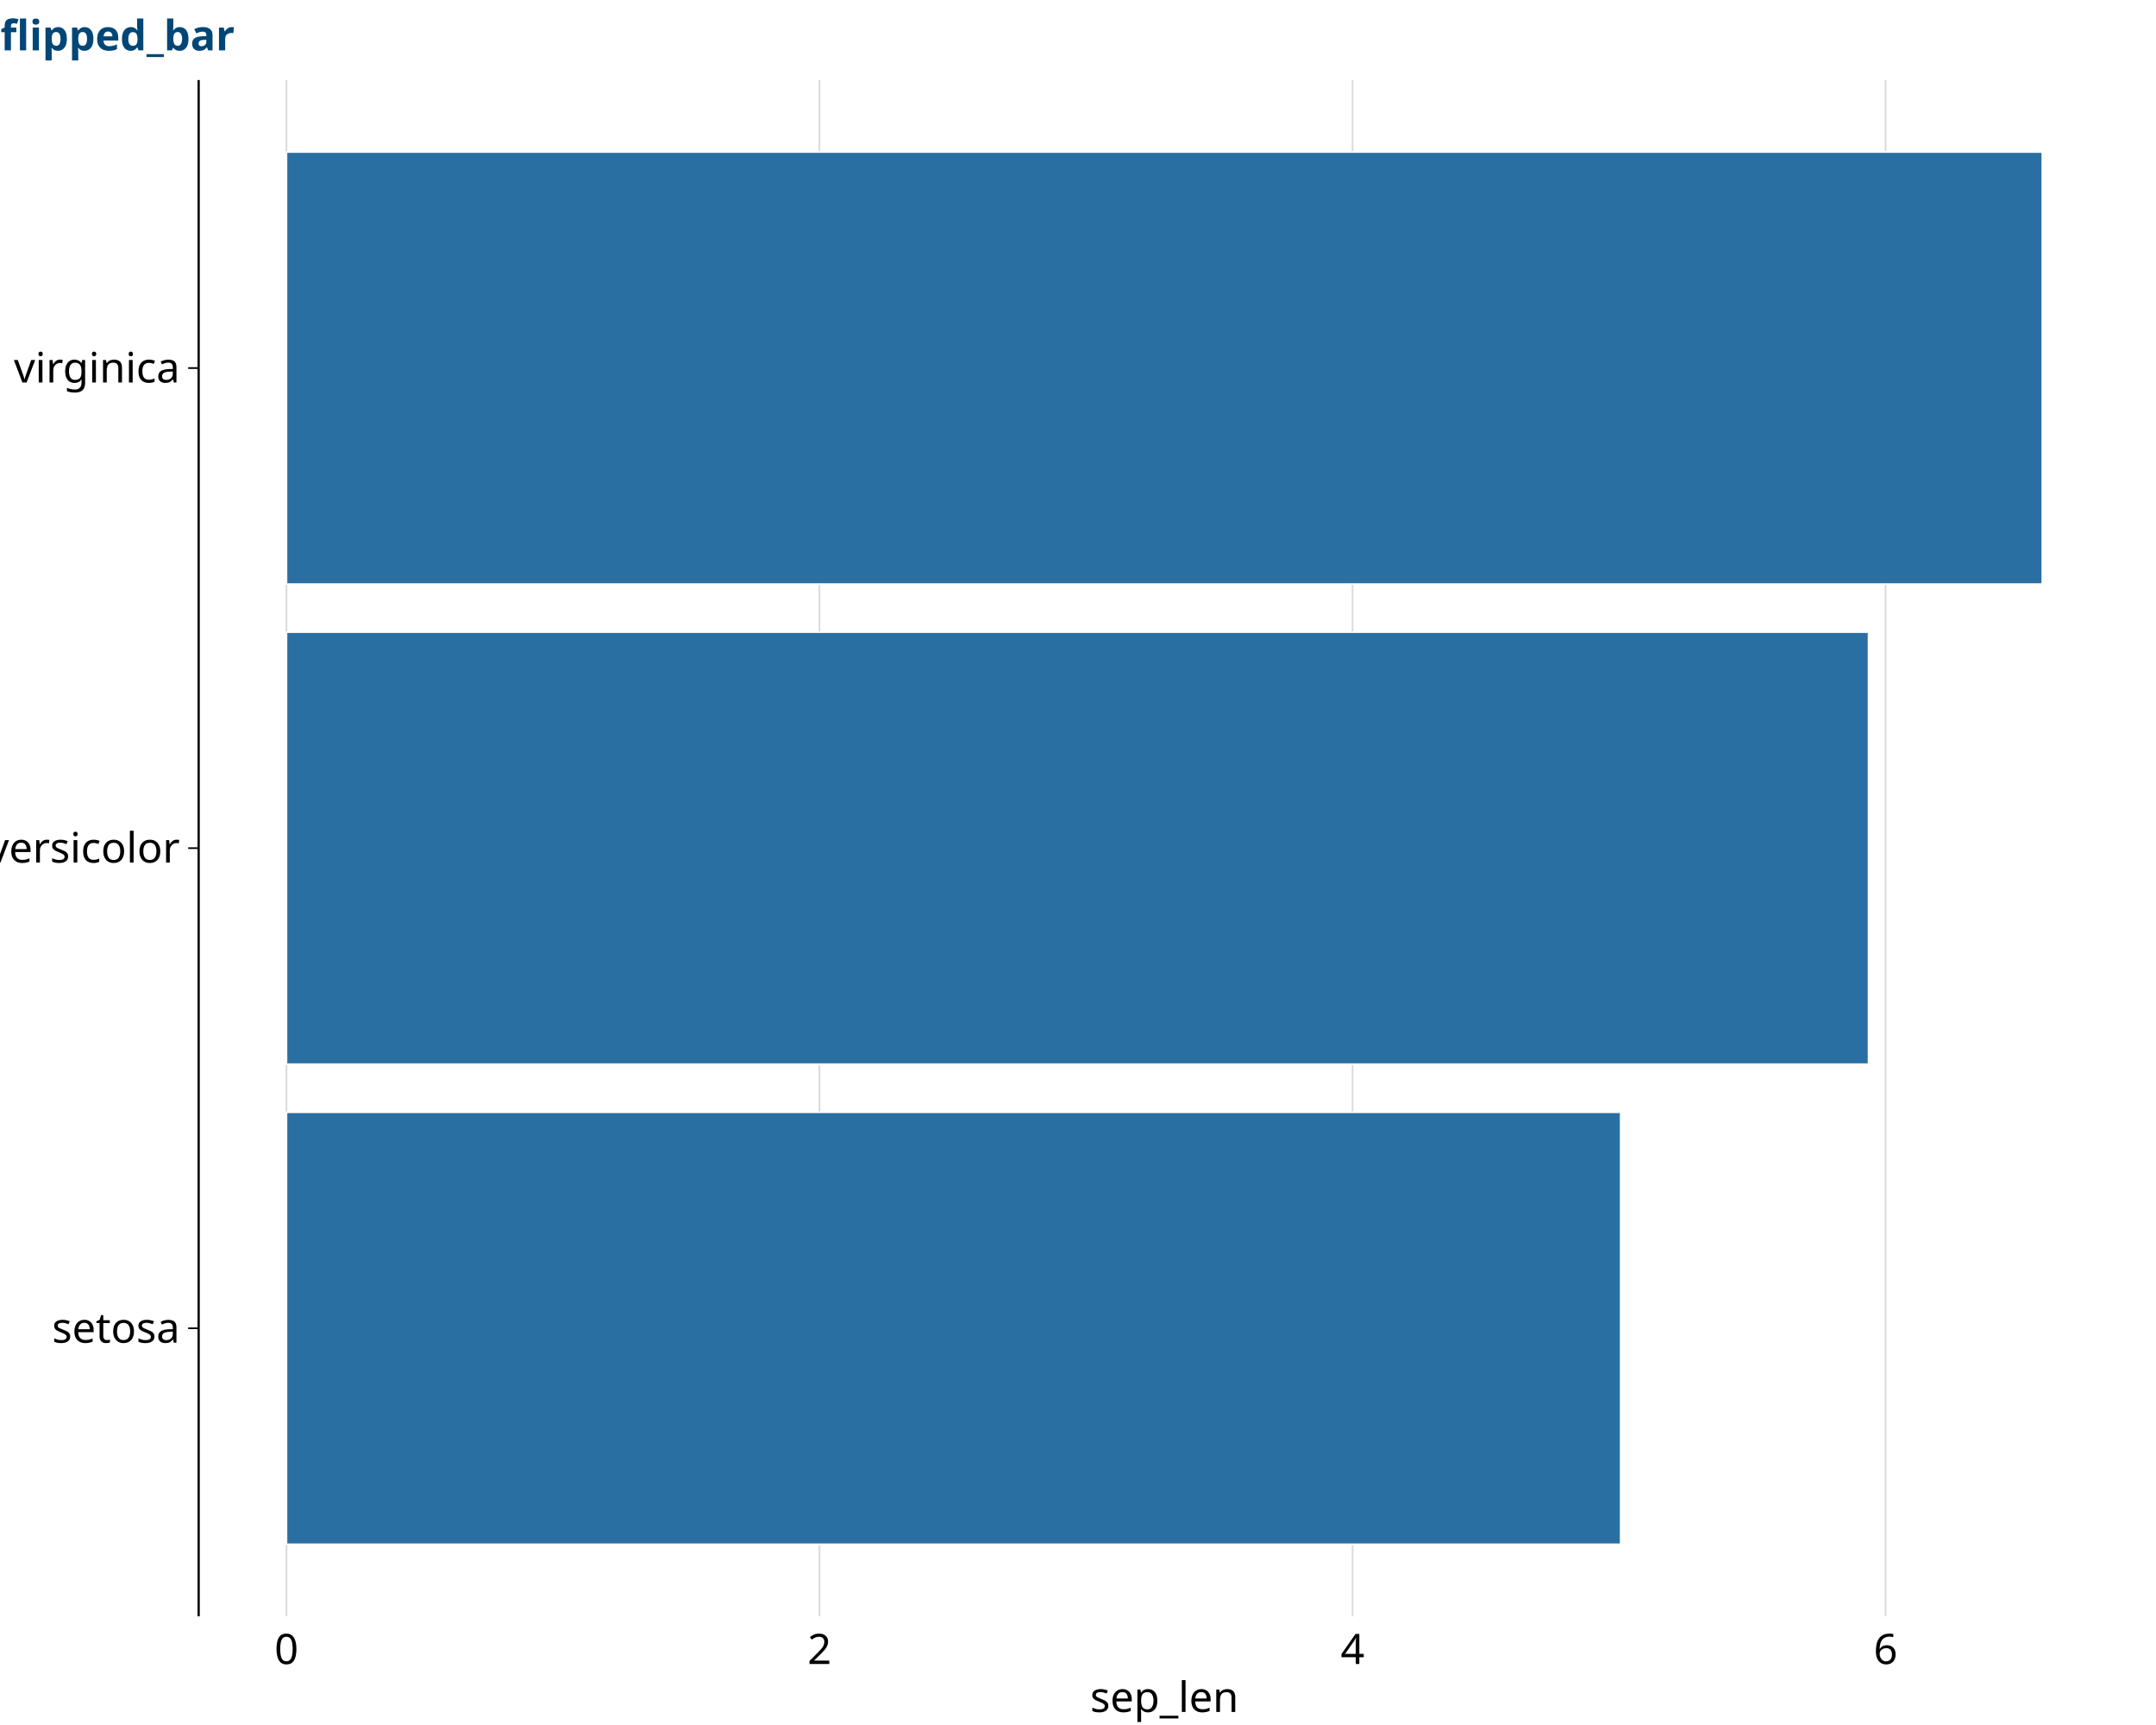
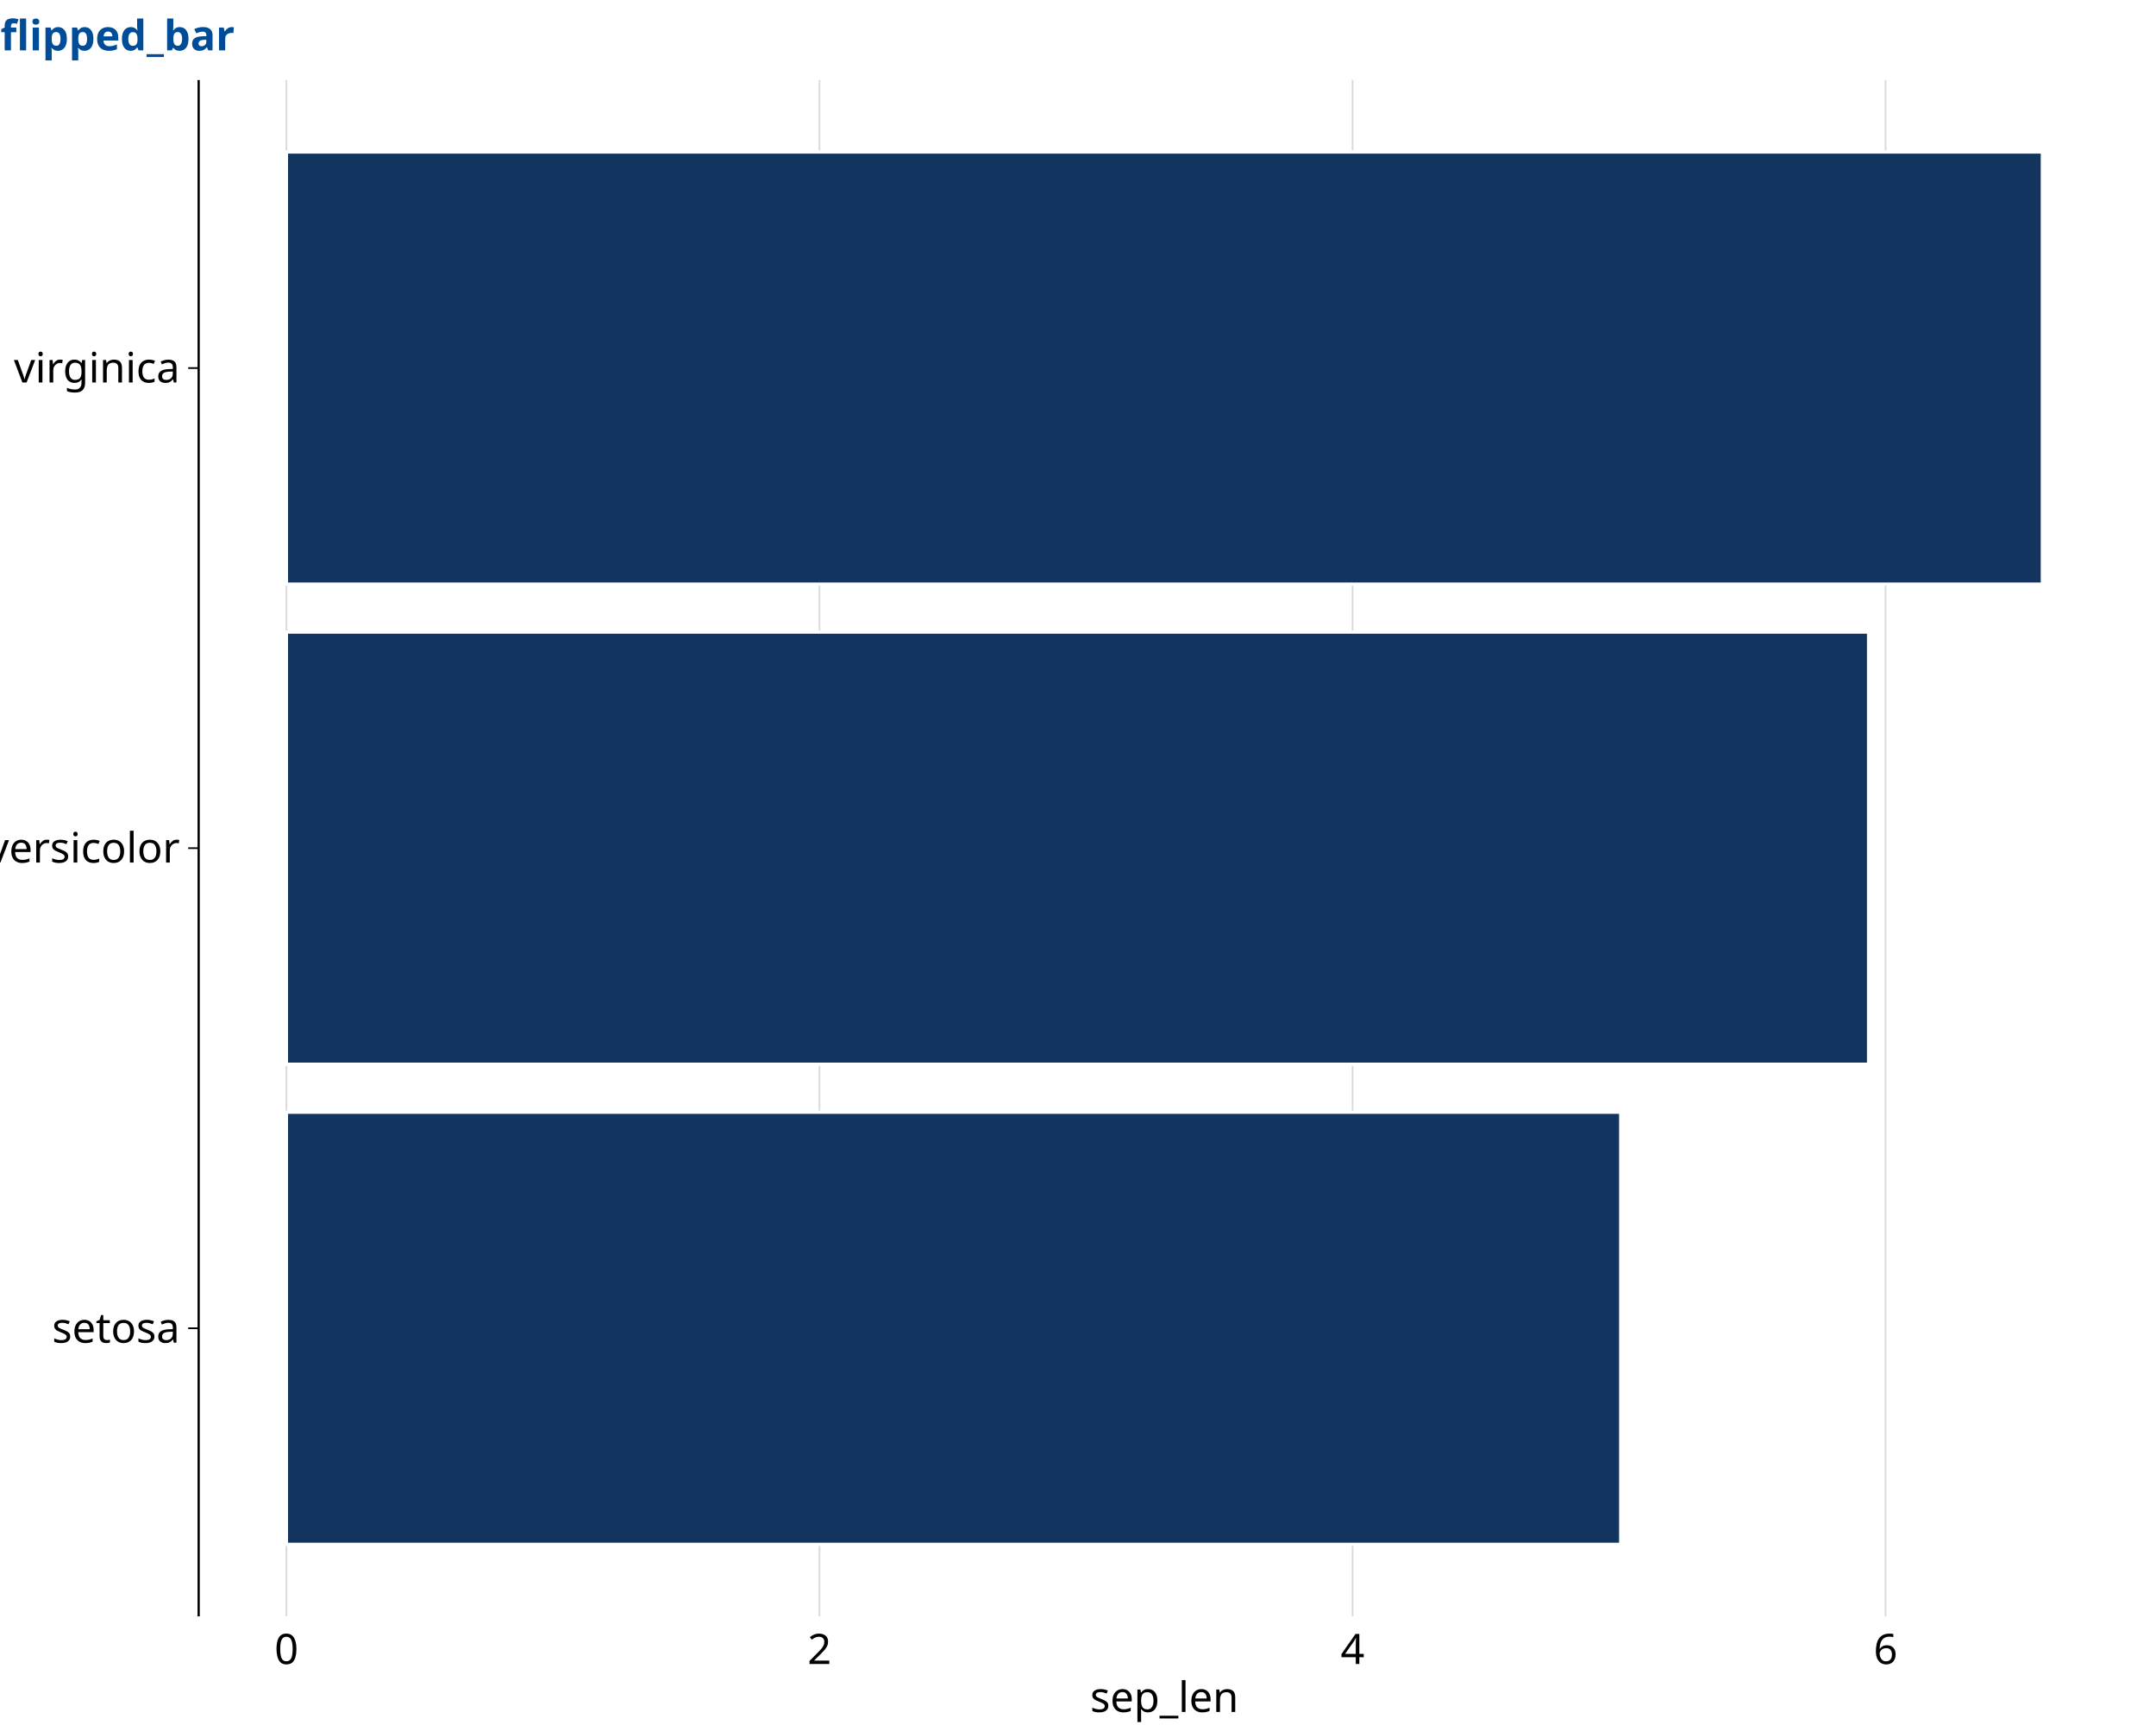
<svg xmlns="http://www.w3.org/2000/svg" class="svglite" data-engine-version="2.0" width="720.00pt" height="576.00pt" viewBox="0 0 720.00 576.00">
  <defs>
    <style type="text/css">
    .svglite line, .svglite polyline, .svglite polygon, .svglite path, .svglite rect, .svglite circle {
      fill: none;
      stroke: #000000;
      stroke-linecap: round;
      stroke-linejoin: round;
      stroke-miterlimit: 10.00;
    }
  </style>
  </defs>
  <rect width="100%" height="100%" style="stroke: none; fill: #FFFFFF;" />
  <defs>
    <clipPath id="cpMC4wMHw3MjAuMDB8MC4wMHw1NzYuMDA=">
      <rect x="0.00" y="0.00" width="720.00" height="576.00" />
    </clipPath>
  </defs>
  <g clip-path="url(#cpMC4wMHw3MjAuMDB8MC4wMHw1NzYuMDA=)">
    <rect x="0.00" y="0.00" width="720.00" height="576.00" style="stroke-width: 0.75; stroke: none; fill: #FFFFFF;" />
  </g>
  <defs>
    <clipPath id="cpNjYuMzR8NzExLjM2fDI2LjcyfDUzOS43MQ==">
      <rect x="66.34" y="26.72" width="645.02" height="513.00" />
    </clipPath>
  </defs>
  <g clip-path="url(#cpNjYuMzR8NzExLjM2fDI2LjcyfDUzOS43MQ==)">
    <rect x="66.34" y="26.72" width="645.02" height="513.00" style="stroke-width: 0.75; stroke: none; fill: #FFFFFF;" />
    <polyline points="95.66,539.71 95.66,26.72 " style="stroke-width: 0.56; stroke: #D9D9D6; stroke-linecap: butt;" />
    <polyline points="273.67,539.71 273.67,26.72 " style="stroke-width: 0.56; stroke: #D9D9D6; stroke-linecap: butt;" />
    <polyline points="451.69,539.71 451.69,26.72 " style="stroke-width: 0.56; stroke: #D9D9D6; stroke-linecap: butt;" />
    <polyline points="629.70,539.71 629.70,26.72 " style="stroke-width: 0.56; stroke: #D9D9D6; stroke-linecap: butt;" />
-     <rect x="95.66" y="371.39" width="445.57" height="144.28" style="stroke-width: 0.56; stroke: #FFFFFF; stroke-linecap: square; stroke-linejoin: miter; fill: #2A6FA2;" />
-     <rect x="95.66" y="211.07" width="528.35" height="144.28" style="stroke-width: 0.56; stroke: #FFFFFF; stroke-linecap: square; stroke-linejoin: miter; fill: #2A6FA2;" />
-     <rect x="95.66" y="50.76" width="586.38" height="144.28" style="stroke-width: 0.56; stroke: #FFFFFF; stroke-linecap: square; stroke-linejoin: miter; fill: #2A6FA2;" />
+     <rect x="95.66" y="371.39" width="445.57" height="144.28" style="stroke-width: 1.07; stroke: #FFFFFF; stroke-linecap: butt; stroke-linejoin: miter; fill: #13345E;" />
+     <rect x="95.66" y="211.07" width="528.35" height="144.28" style="stroke-width: 1.07; stroke: #FFFFFF; stroke-linecap: butt; stroke-linejoin: miter; fill: #13345E;" />
+     <rect x="95.66" y="50.76" width="586.38" height="144.28" style="stroke-width: 1.07; stroke: #FFFFFF; stroke-linecap: butt; stroke-linejoin: miter; fill: #13345E;" />
  </g>
  <g clip-path="url(#cpMC4wMHw3MjAuMDB8MC4wMHw1NzYuMDA=)">
    <polyline points="66.34,539.71 66.34,26.72 " style="stroke-width: 0.75; stroke-linecap: butt;" />
    <text x="60.06" y="448.34" text-anchor="end" style="font-size: 14.00px; font-family: sans;" textLength="41.26px" lengthAdjust="spacingAndGlyphs">setosa</text>
    <text x="60.06" y="288.03" text-anchor="end" style="font-size: 14.00px; font-family: sans;" textLength="59.92px" lengthAdjust="spacingAndGlyphs">versicolor</text>
    <text x="60.06" y="127.72" text-anchor="end" style="font-size: 14.00px; font-family: sans;" textLength="51.36px" lengthAdjust="spacingAndGlyphs">virginica</text>
    <polyline points="62.85,443.53 66.34,443.53 " style="stroke-width: 0.56; stroke-linecap: butt;" />
    <polyline points="62.85,283.21 66.34,283.21 " style="stroke-width: 0.56; stroke-linecap: butt;" />
    <polyline points="62.85,122.90 66.34,122.90 " style="stroke-width: 0.56; stroke-linecap: butt;" />
    <text x="95.66" y="555.63" text-anchor="middle" style="font-size: 14.00px; font-family: sans;" textLength="7.79px" lengthAdjust="spacingAndGlyphs">0</text>
    <text x="273.67" y="555.63" text-anchor="middle" style="font-size: 14.00px; font-family: sans;" textLength="7.79px" lengthAdjust="spacingAndGlyphs">2</text>
    <text x="451.69" y="555.63" text-anchor="middle" style="font-size: 14.00px; font-family: sans;" textLength="7.79px" lengthAdjust="spacingAndGlyphs">4</text>
    <text x="629.70" y="555.63" text-anchor="middle" style="font-size: 14.00px; font-family: sans;" textLength="7.79px" lengthAdjust="spacingAndGlyphs">6</text>
    <text x="388.85" y="571.65" text-anchor="middle" style="font-size: 14.00px; font-family: sans;" textLength="49.05px" lengthAdjust="spacingAndGlyphs">sep_len</text>
-     <text x="0.14" y="16.83" style="font-size: 14.00px; font-weight: bold; fill: #004676; font-family: sans;" textLength="69.27px" lengthAdjust="spacingAndGlyphs">flipped_bar</text>
+     <text x="0.14" y="16.83" style="font-size: 14.00px; font-weight: bold; fill: #004C97; font-family: sans;" textLength="69.27px" lengthAdjust="spacingAndGlyphs">flipped_bar</text>
  </g>
</svg>
